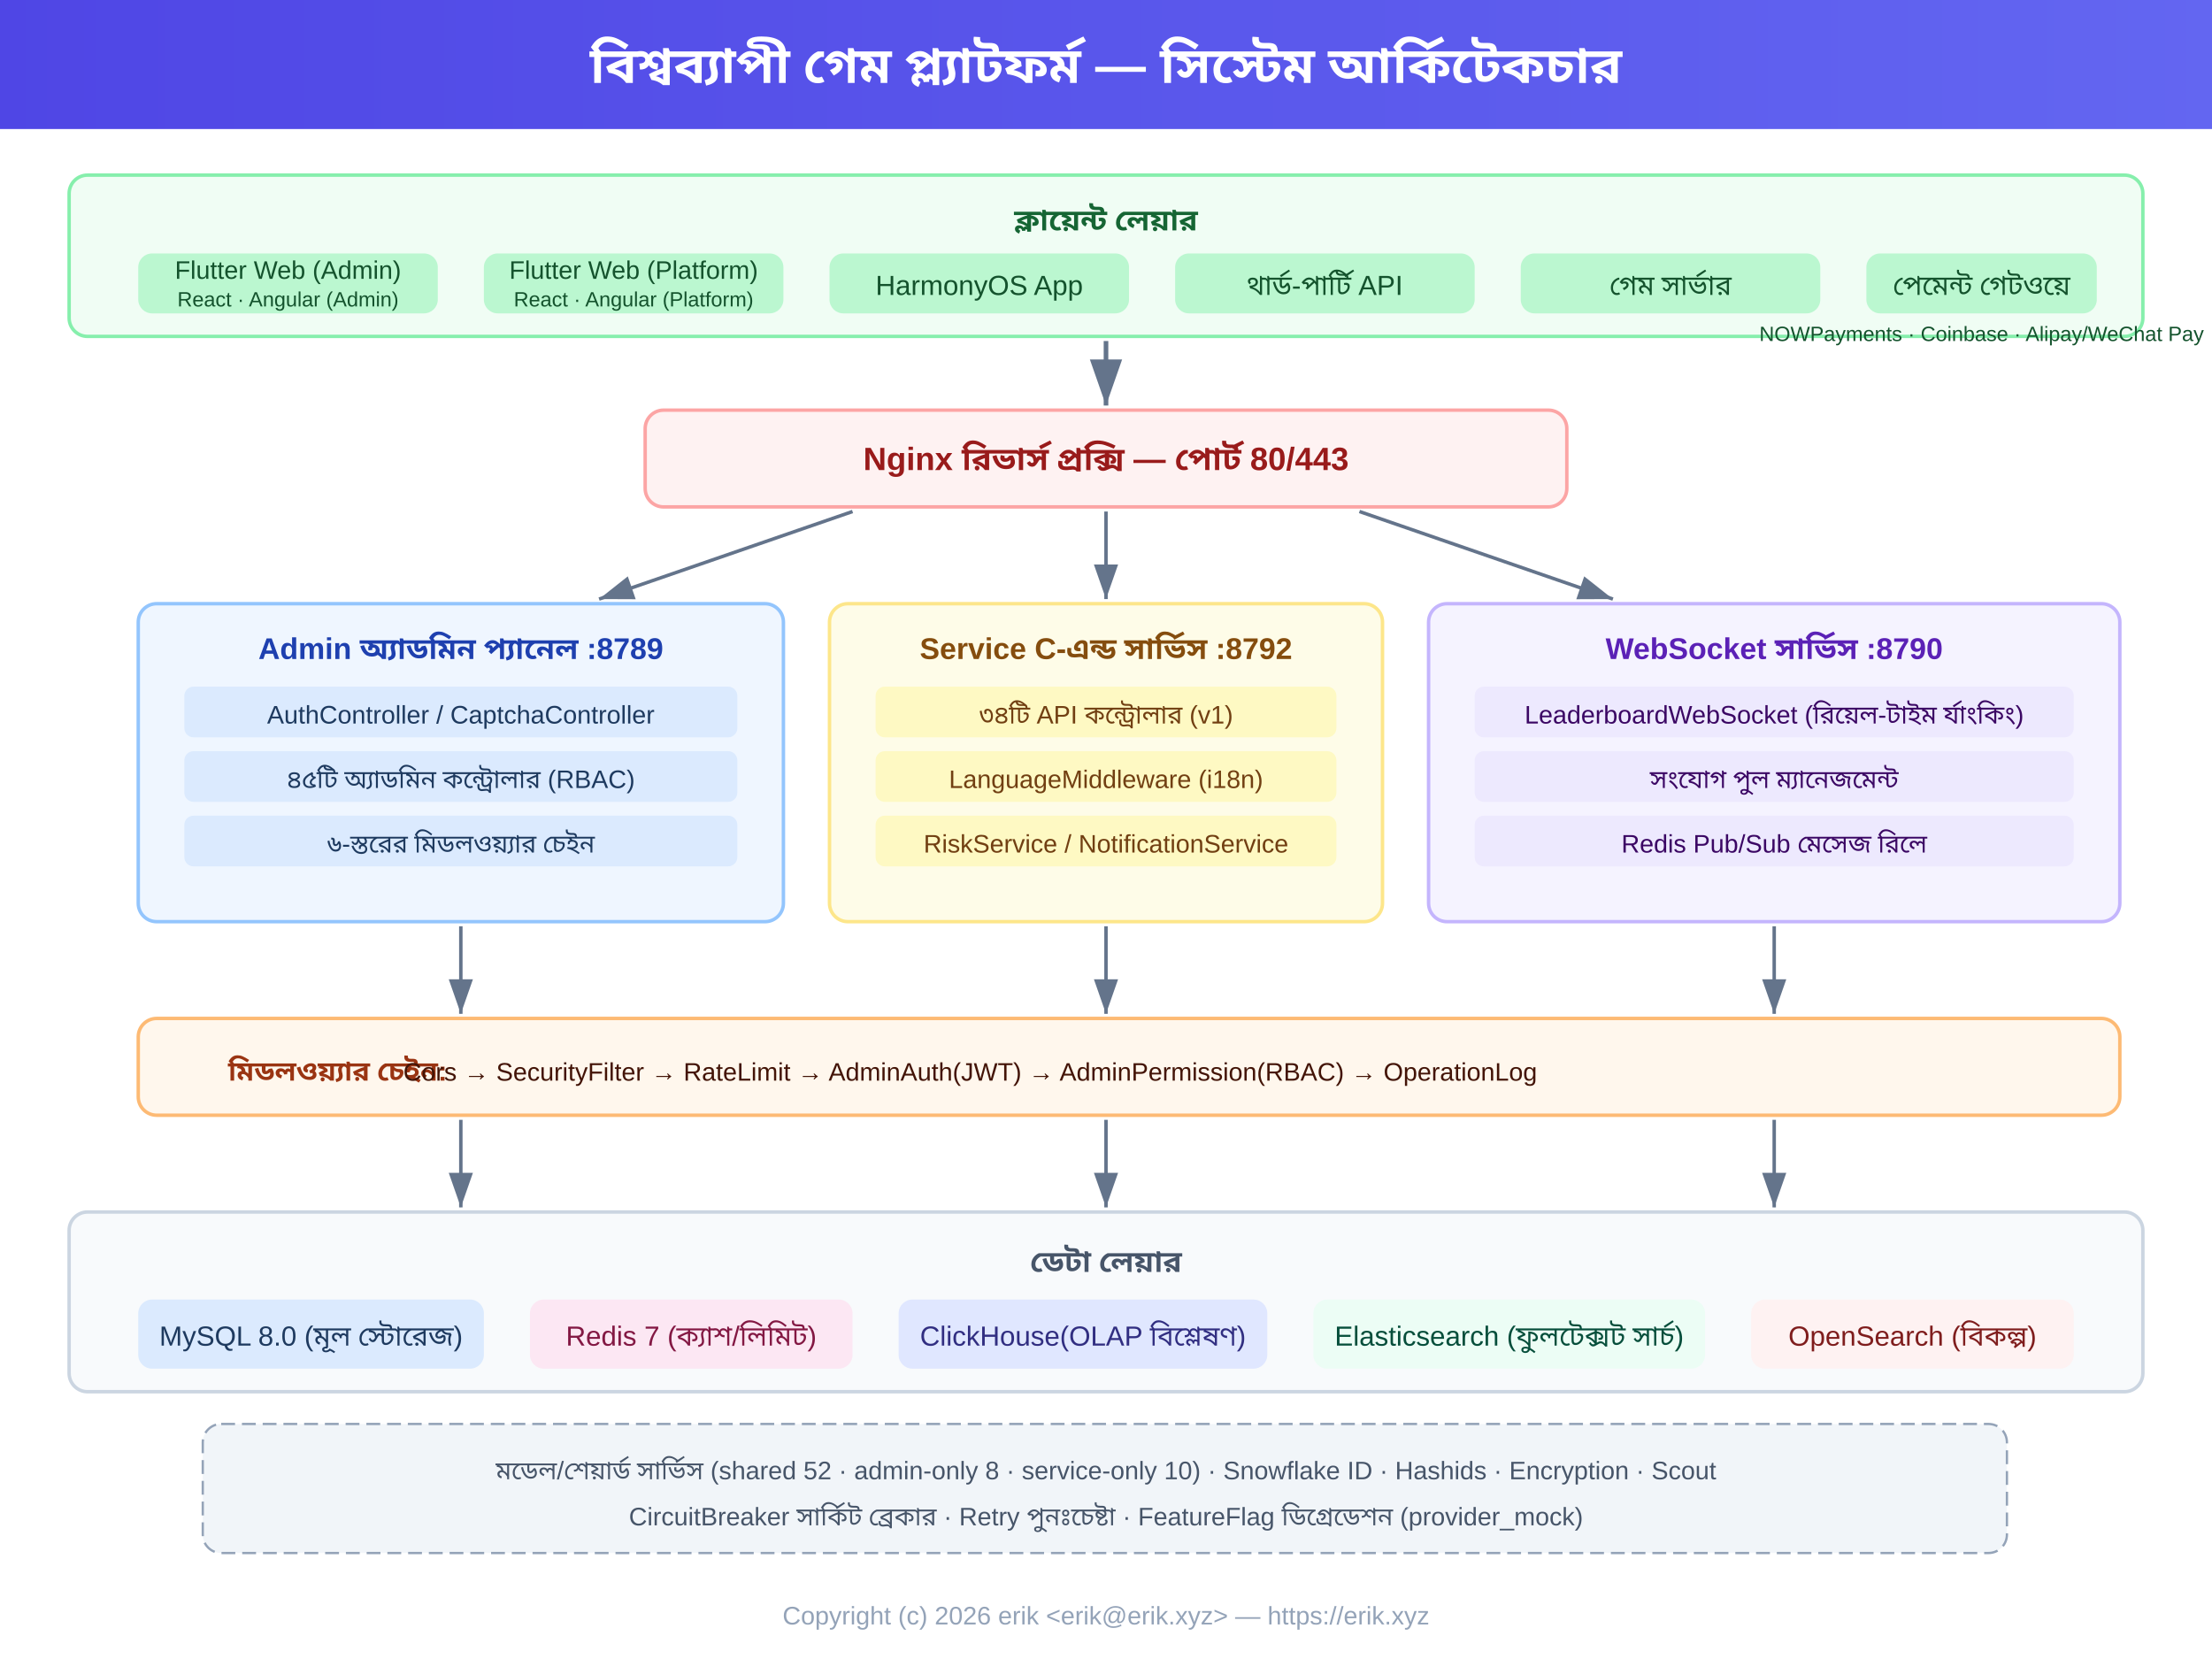
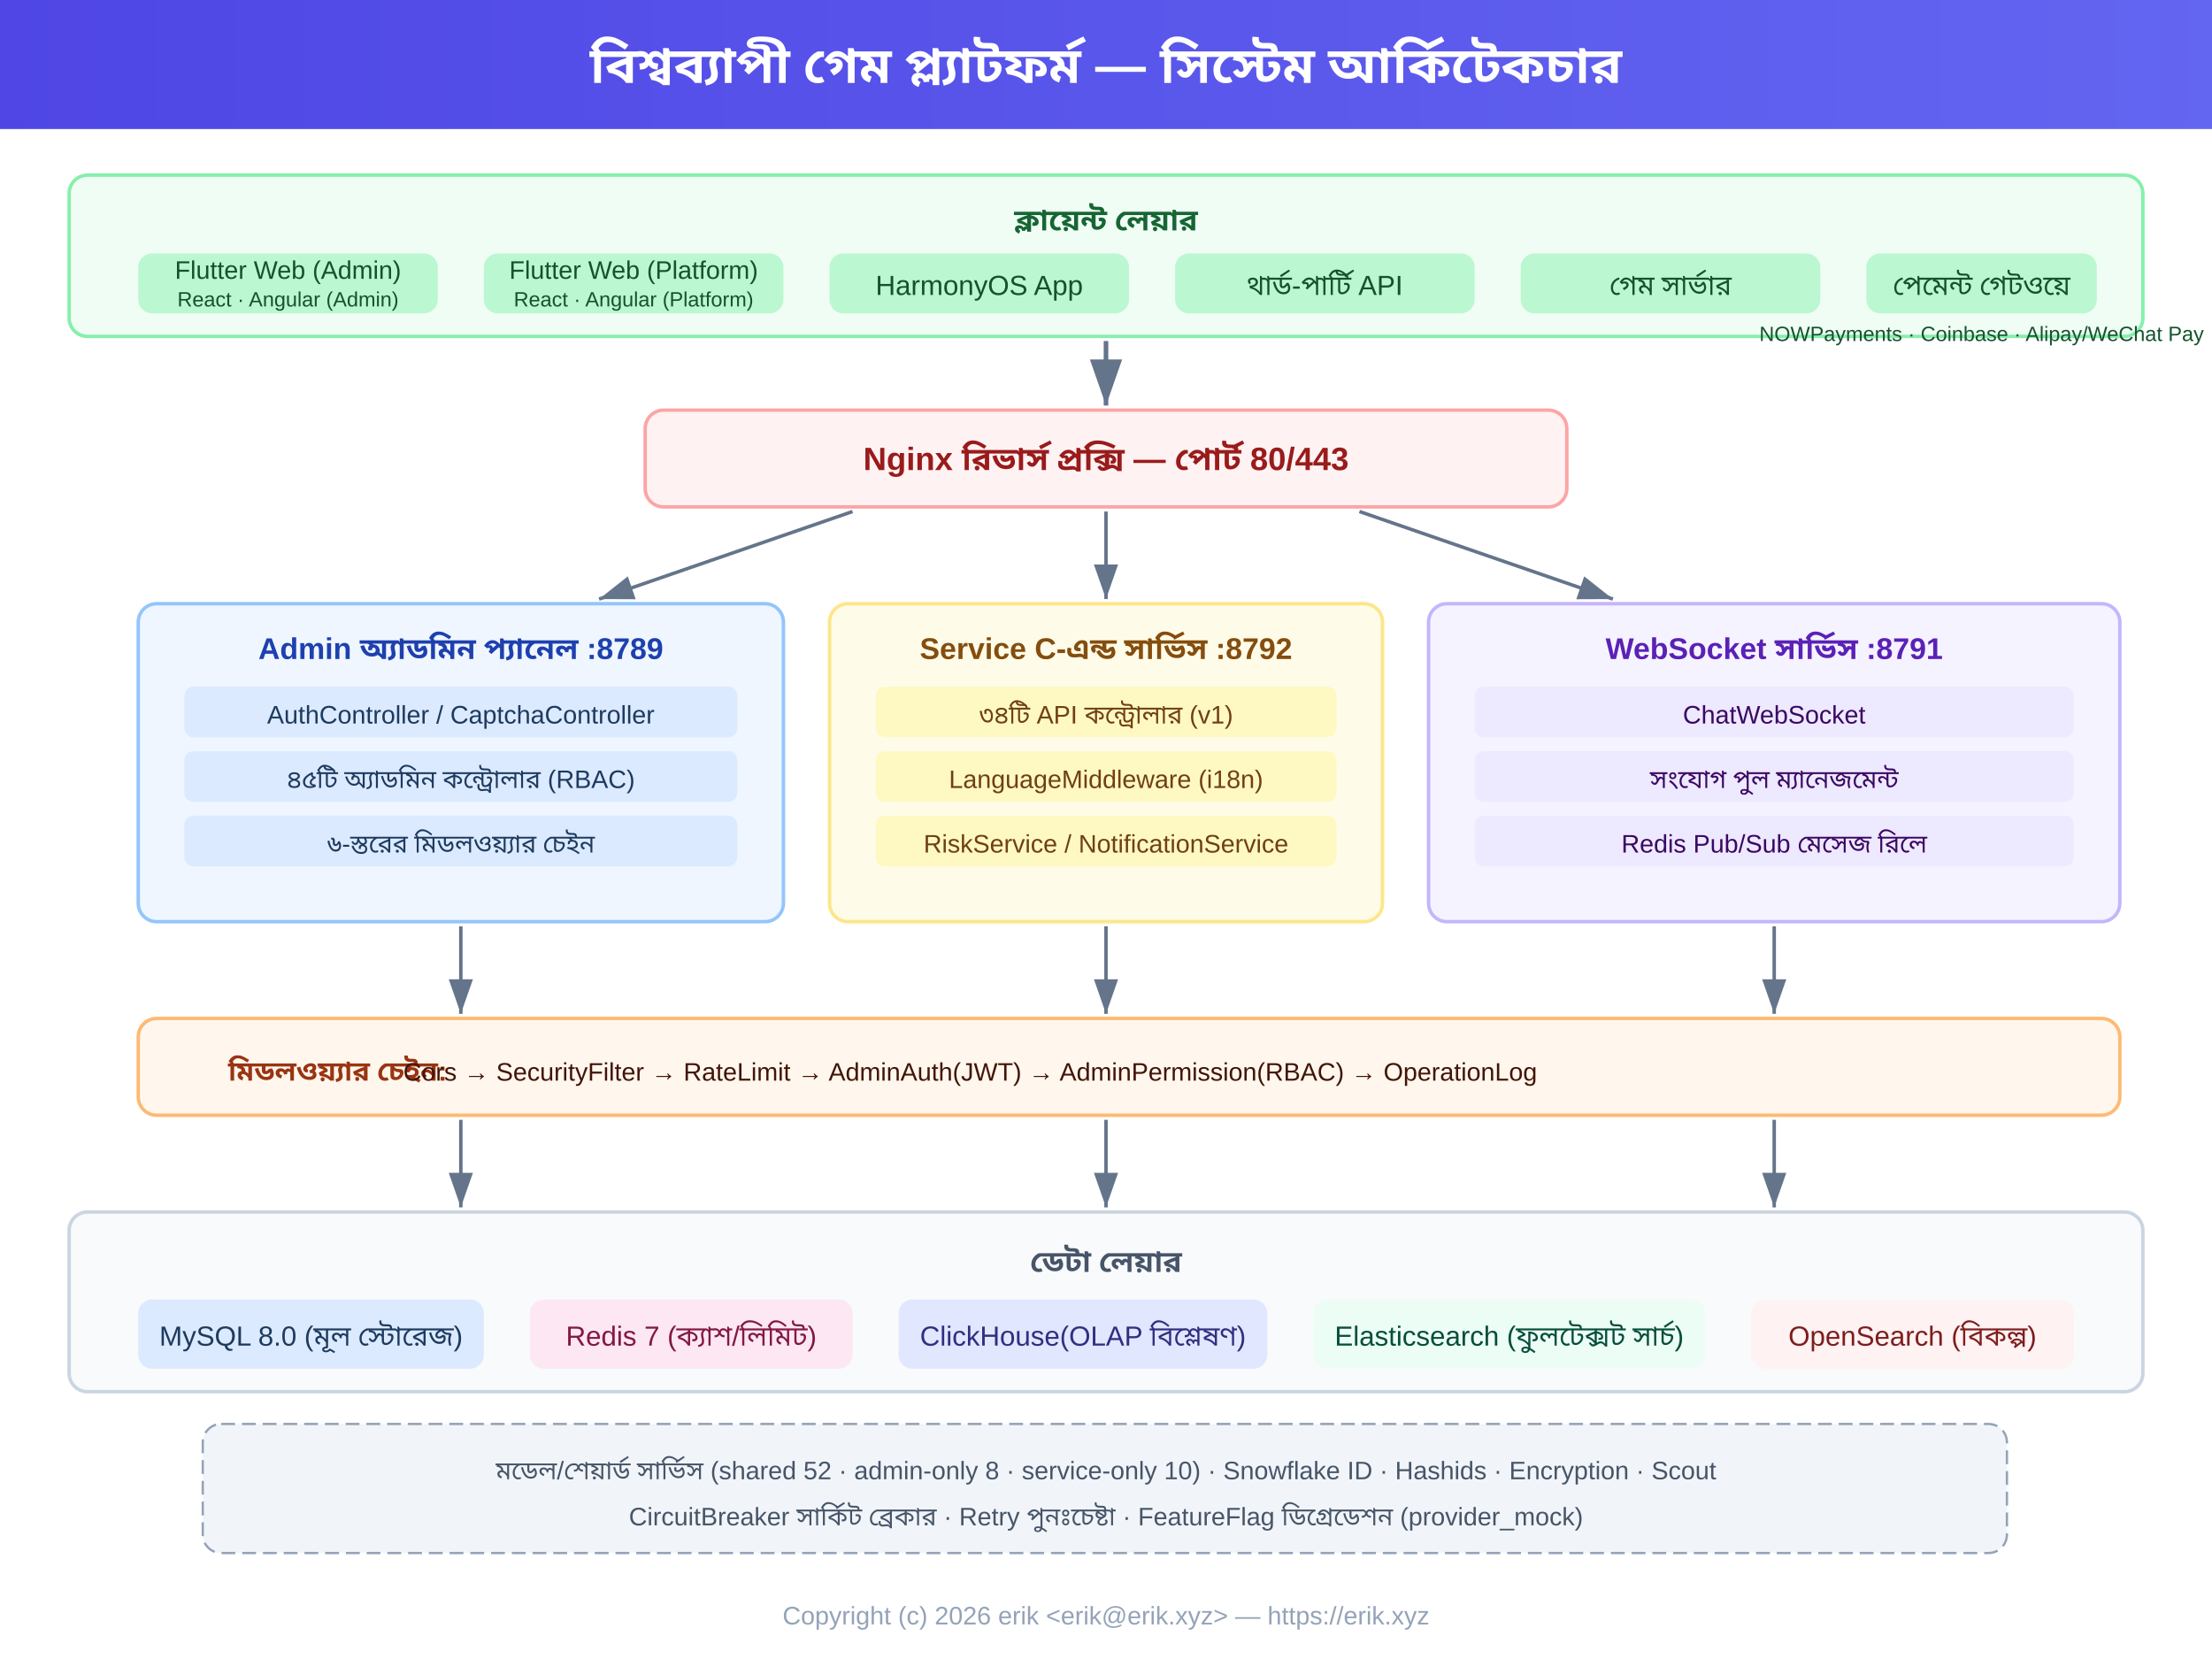
<svg xmlns="http://www.w3.org/2000/svg" viewBox="0 0 960 720" font-family="Arial, 'Noto Sans SC', 'Noto Sans Bengali', sans-serif">
  <defs>
    <marker id="arrow" markerWidth="10" markerHeight="7" refX="10" refY="3.5" orient="auto">
      <polygon points="0 0, 10 3.5, 0 7" fill="#64748b" />
    </marker>
    <linearGradient id="hdr" x1="0" y1="0" x2="1" y2="0">
      <stop offset="0%" stop-color="#4f46e5" />
      <stop offset="100%" stop-color="#6366f1" />
    </linearGradient>
  </defs>
  <rect width="960" height="720" fill="#ffffff" />
  <rect x="0" y="0" width="960" height="56" fill="url(#hdr)" />
  <text x="480" y="36" text-anchor="middle" fill="#fff" font-size="22" font-weight="bold">বিশ্বব্যাপী গেম প্ল্যাটফর্ম — সিস্টেম আর্কিটেকচার</text>
  <rect x="30" y="76" width="900" height="70" rx="8" fill="#f0fdf4" stroke="#86efac" stroke-width="1.5" />
  <text x="480" y="100" text-anchor="middle" fill="#166534" font-size="13" font-weight="bold">ক্লায়েন্ট লেয়ার</text>
  <rect x="60" y="110" width="130" height="26" rx="6" fill="#bbf7d0" />
  <text x="125" y="121" text-anchor="middle" fill="#14532d" font-size="11">Flutter Web (Admin)</text>
  <text x="125" y="133" text-anchor="middle" fill="#14532d" font-size="9">React · Angular (Admin)</text>
  <rect x="210" y="110" width="130" height="26" rx="6" fill="#bbf7d0" />
  <text x="275" y="121" text-anchor="middle" fill="#14532d" font-size="11">Flutter Web (Platform)</text>
  <text x="275" y="133" text-anchor="middle" fill="#14532d" font-size="9">React · Angular (Platform)</text>
  <rect x="360" y="110" width="130" height="26" rx="6" fill="#bbf7d0" />
  <text x="425" y="128" text-anchor="middle" fill="#14532d" font-size="12">HarmonyOS App</text>
  <rect x="510" y="110" width="130" height="26" rx="6" fill="#bbf7d0" />
  <text x="575" y="128" text-anchor="middle" fill="#14532d" font-size="12">থার্ড-পার্টি API</text>
  <rect x="660" y="110" width="130" height="26" rx="6" fill="#bbf7d0" />
  <text x="725" y="128" text-anchor="middle" fill="#14532d" font-size="12">গেম সার্ভার</text>
  <rect x="810" y="110" width="100" height="26" rx="6" fill="#bbf7d0" />
  <text x="860" y="128" text-anchor="middle" fill="#14532d" font-size="12">পেমেন্ট গেটওয়ে</text>
  <text x="860" y="148" text-anchor="middle" fill="#14532d" font-size="9">NOWPayments · Coinbase · Alipay/WeChat Pay</text>
  <line x1="480" y1="148" x2="480" y2="176" stroke="#64748b" stroke-width="2" marker-end="url(#arrow)" />
  <rect x="280" y="178" width="400" height="42" rx="8" fill="#fef2f2" stroke="#fca5a5" stroke-width="1.5" />
  <text x="480" y="204" text-anchor="middle" fill="#991b1b" font-size="14" font-weight="bold">Nginx রিভার্স প্রক্সি — পোর্ট 80/443</text>
  <line x1="370" y1="222" x2="260" y2="260" stroke="#64748b" stroke-width="1.5" marker-end="url(#arrow)" />
  <line x1="480" y1="222" x2="480" y2="260" stroke="#64748b" stroke-width="1.5" marker-end="url(#arrow)" />
  <line x1="590" y1="222" x2="700" y2="260" stroke="#64748b" stroke-width="1.5" marker-end="url(#arrow)" />
  <rect x="60" y="262" width="280" height="138" rx="8" fill="#eff6ff" stroke="#93c5fd" stroke-width="1.5" />
  <text x="200" y="286" text-anchor="middle" fill="#1e40af" font-size="13" font-weight="bold">Admin অ্যাডমিন প্যানেল :8789</text>
  <rect x="80" y="298" width="240" height="22" rx="4" fill="#dbeafe" />
  <text x="200" y="314" text-anchor="middle" fill="#1e3a5f" font-size="11">AuthController / CaptchaController</text>
  <rect x="80" y="326" width="240" height="22" rx="4" fill="#dbeafe" />
  <text x="200" y="342" text-anchor="middle" fill="#1e3a5f" font-size="11">৪৫টি অ্যাডমিন কন্ট্রোলার (RBAC)</text>
  <rect x="80" y="354" width="240" height="22" rx="4" fill="#dbeafe" />
  <text x="200" y="370" text-anchor="middle" fill="#1e3a5f" font-size="11">৬-স্তরের মিডলওয়্যার চেইন</text>
  <rect x="360" y="262" width="240" height="138" rx="8" fill="#fefce8" stroke="#fde68a" stroke-width="1.5" />
  <text x="480" y="286" text-anchor="middle" fill="#854d0e" font-size="13" font-weight="bold">Service C-এন্ড সার্ভিস :8792</text>
  <rect x="380" y="298" width="200" height="22" rx="4" fill="#fef9c3" />
  <text x="480" y="314" text-anchor="middle" fill="#713f12" font-size="11">৩৪টি API কন্ট্রোলার (v1)</text>
  <rect x="380" y="326" width="200" height="22" rx="4" fill="#fef9c3" />
  <text x="480" y="342" text-anchor="middle" fill="#713f12" font-size="11">LanguageMiddleware (i18n)</text>
  <rect x="380" y="354" width="200" height="22" rx="4" fill="#fef9c3" />
  <text x="480" y="370" text-anchor="middle" fill="#713f12" font-size="11">RiskService / NotificationService</text>
  <rect x="620" y="262" width="300" height="138" rx="8" fill="#f5f3ff" stroke="#c4b5fd" stroke-width="1.5" />
-   <text x="770" y="286" text-anchor="middle" fill="#5b21b6" font-size="13" font-weight="bold">WebSocket সার্ভিস :8790</text>
+   <text x="770" y="286" text-anchor="middle" fill="#5b21b6" font-size="13" font-weight="bold">WebSocket সার্ভিস :8791</text>
  <rect x="640" y="298" width="260" height="22" rx="4" fill="#ede9fe" />
-   <text x="770" y="314" text-anchor="middle" fill="#3b0764" font-size="11">LeaderboardWebSocket (রিয়েল-টাইম র্যাংকিং)</text>
+   <text x="770" y="314" text-anchor="middle" fill="#3b0764" font-size="11">ChatWebSocket</text>
  <rect x="640" y="326" width="260" height="22" rx="4" fill="#ede9fe" />
  <text x="770" y="342" text-anchor="middle" fill="#3b0764" font-size="11">সংযোগ পুল ম্যানেজমেন্ট</text>
  <rect x="640" y="354" width="260" height="22" rx="4" fill="#ede9fe" />
  <text x="770" y="370" text-anchor="middle" fill="#3b0764" font-size="11">Redis Pub/Sub মেসেজ রিলে</text>
  <line x1="200" y1="402" x2="200" y2="440" stroke="#64748b" stroke-width="1.5" marker-end="url(#arrow)" />
  <line x1="480" y1="402" x2="480" y2="440" stroke="#64748b" stroke-width="1.5" marker-end="url(#arrow)" />
  <line x1="770" y1="402" x2="770" y2="440" stroke="#64748b" stroke-width="1.5" marker-end="url(#arrow)" />
  <rect x="60" y="442" width="860" height="42" rx="8" fill="#fff7ed" stroke="#fdba74" stroke-width="1.5" />
  <text x="99" y="469" fill="#9a3412" font-size="12" font-weight="bold">মিডলওয়্যার চেইন:</text>
  <text x="175" y="469" fill="#431407" font-size="11">Cors → SecurityFilter → RateLimit → AdminAuth(JWT) → AdminPermission(RBAC) → OperationLog</text>
  <line x1="200" y1="486" x2="200" y2="524" stroke="#64748b" stroke-width="1.5" marker-end="url(#arrow)" />
  <line x1="480" y1="486" x2="480" y2="524" stroke="#64748b" stroke-width="1.5" marker-end="url(#arrow)" />
  <line x1="770" y1="486" x2="770" y2="524" stroke="#64748b" stroke-width="1.5" marker-end="url(#arrow)" />
  <rect x="30" y="526" width="900" height="78" rx="8" fill="#f8fafc" stroke="#cbd5e1" stroke-width="1.5" />
  <text x="480" y="552" text-anchor="middle" fill="#475569" font-size="13" font-weight="bold">ডেটা লেয়ার</text>
  <rect x="60" y="564" width="150" height="30" rx="6" fill="#dbeafe" />
  <text x="135" y="584" text-anchor="middle" fill="#1e3a5f" font-size="12">MySQL 8.0 (মূল স্টোরেজ)</text>
  <rect x="230" y="564" width="140" height="30" rx="6" fill="#fce7f3" />
  <text x="300" y="584" text-anchor="middle" fill="#831843" font-size="12">Redis 7 (ক্যাশ/লিমিট)</text>
  <rect x="390" y="564" width="160" height="30" rx="6" fill="#e0e7ff" />
  <text x="470" y="584" text-anchor="middle" fill="#312e81" font-size="12">ClickHouse(OLAP বিশ্লেষণ)</text>
  <rect x="570" y="564" width="170" height="30" rx="6" fill="#ecfdf5" />
  <text x="655" y="584" text-anchor="middle" fill="#064e3b" font-size="12">Elasticsearch (ফুলটেক্সট সার্চ)</text>
  <rect x="760" y="564" width="140" height="30" rx="6" fill="#fef2f2" />
  <text x="830" y="584" text-anchor="middle" fill="#7f1d1d" font-size="12">OpenSearch (বিকল্প)</text>
  <rect x="88" y="618" width="783" height="56" rx="8" fill="#f1f5f9" stroke="#94a3b8" stroke-width="1" stroke-dasharray="6,3" />
  <text x="480" y="642" text-anchor="middle" fill="#475569" font-size="11">মডেল/শেয়ার্ড সার্ভিস (shared 52 · admin-only 8 · service-only 10) · Snowflake ID · Hashids · Encryption · Scout</text>
  <text x="480" y="662" text-anchor="middle" fill="#475569" font-size="11">CircuitBreaker সার্কিট ব্রেকার · Retry পুনঃচেষ্টা · FeatureFlag ডিগ্রেডেশন (provider_mock)</text>
  <text x="480" y="705" text-anchor="middle" fill="#94a3b8" font-size="11">Copyright (c) 2026 erik &lt;erik@erik.xyz&gt; — https://erik.xyz</text>
</svg>
